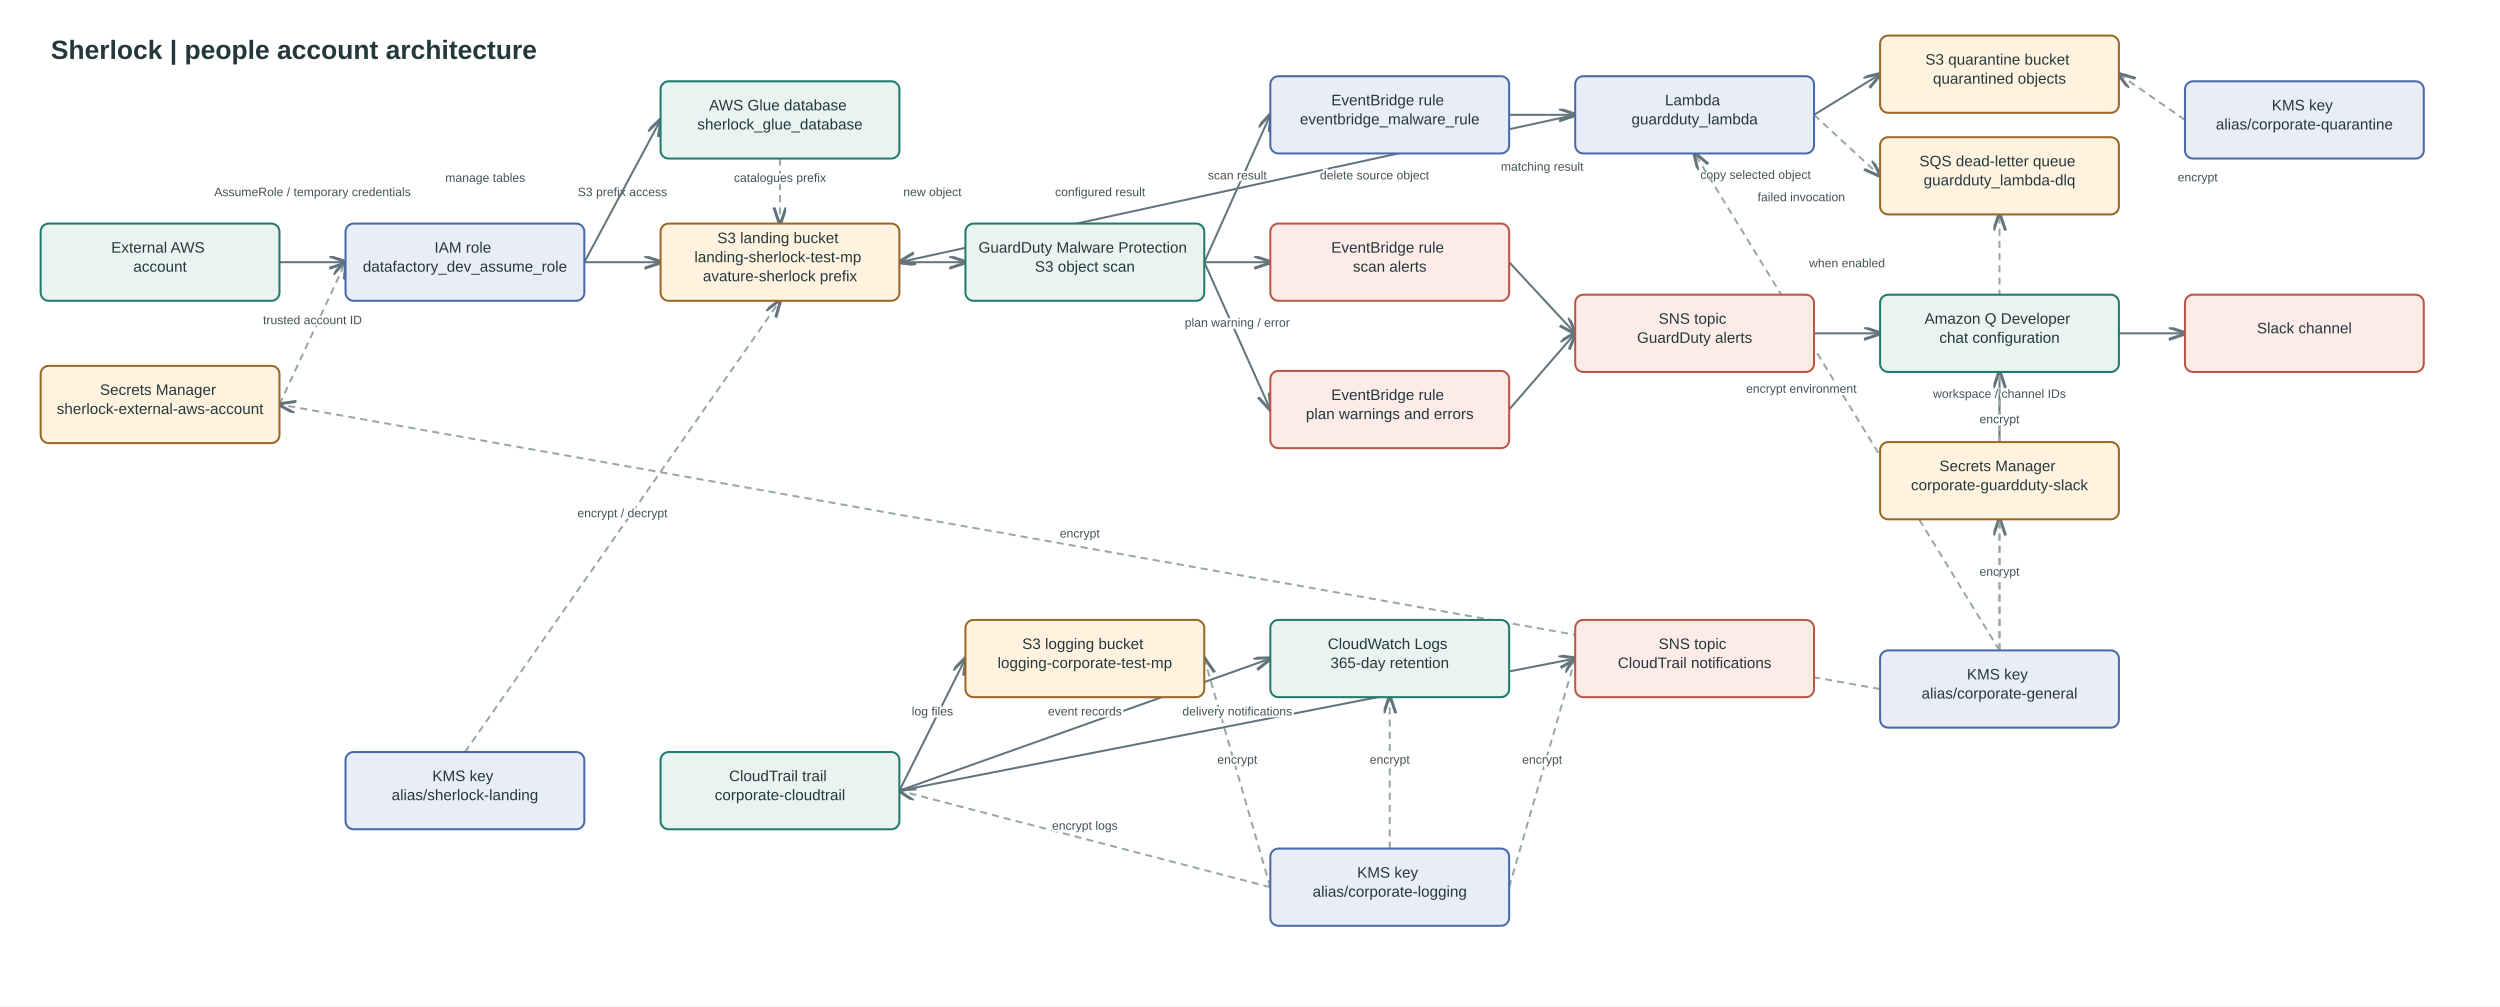
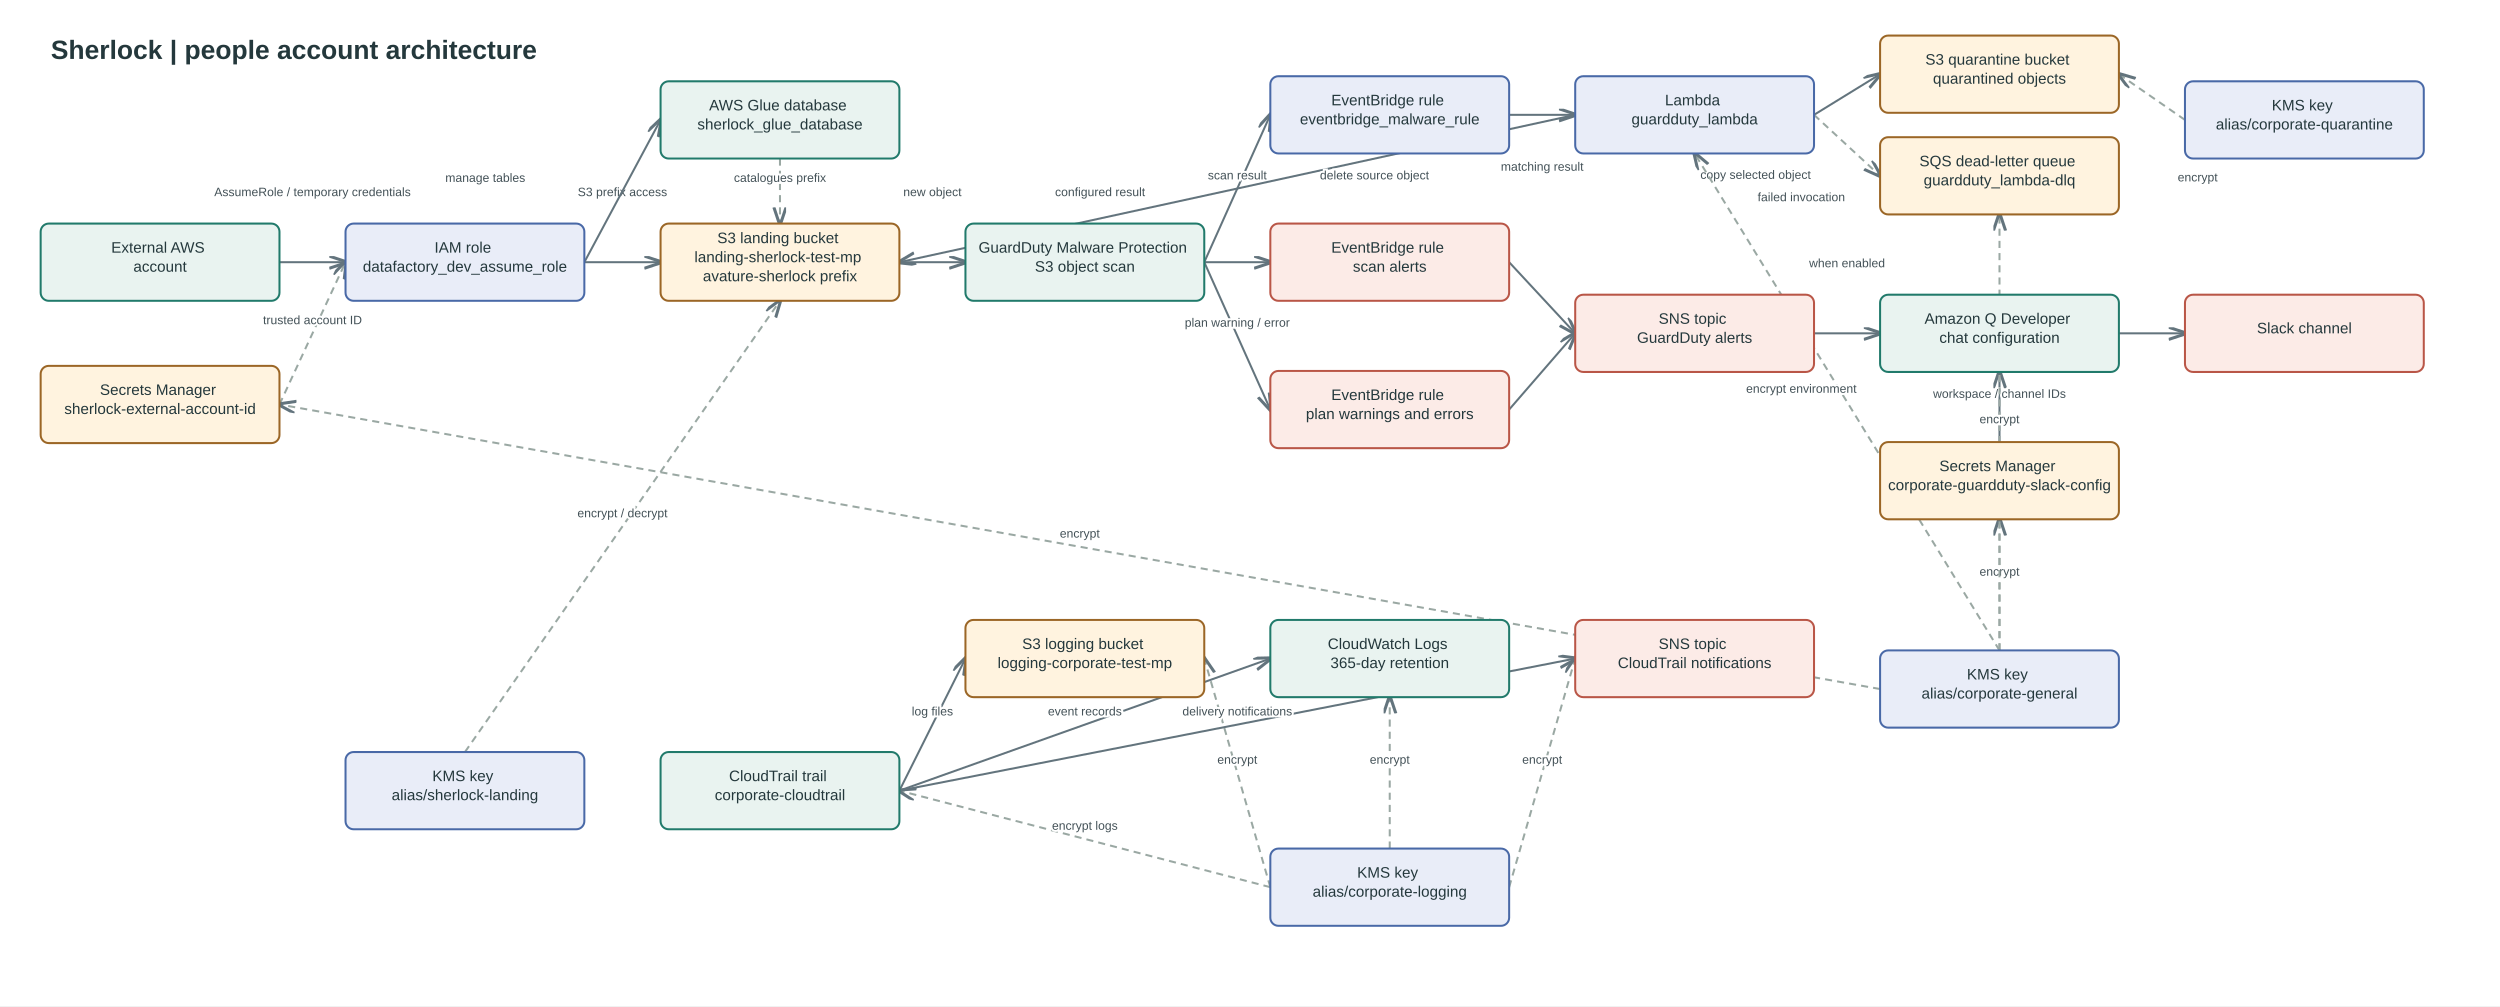
<svg xmlns="http://www.w3.org/2000/svg" width="2460" height="990" viewBox="0 0 2460 990">
  <defs>
    <marker id="arrow" markerWidth="10" markerHeight="10" refX="8" refY="3" orient="auto">
      <path d="M 0 0 L 9 3 L 0 6" fill="none" stroke="#63747d" stroke-width="1.5" />
    </marker>
  </defs>
  <rect width="100%" height="100%" fill="#ffffff" />
  <text x="50" y="58" font-family="Arial, sans-serif" font-size="26" font-weight="bold" fill="#24383c">Sherlock | people account architecture</text>
  <path d="M 275 398 L 340 258" stroke="#9aa8a3" stroke-width="2" stroke-dasharray="7 5" fill="none" marker-end="url(#arrow)" />
  <text x="307.5" y="319" text-anchor="middle" fill="#435157" font-family="Arial, sans-serif" font-size="12" paint-order="stroke" stroke="white" stroke-width="4">trusted account ID</text>
  <path d="M 275 258 L 340 258" stroke="#63747d" stroke-width="2" fill="none" marker-end="url(#arrow)" />
  <text x="307.5" y="193" text-anchor="middle" fill="#435157" font-family="Arial, sans-serif" font-size="12" paint-order="stroke" stroke="white" stroke-width="4">AssumeRole / temporary credentials</text>
  <path d="M 575 258 L 650 258" stroke="#63747d" stroke-width="2" fill="none" marker-end="url(#arrow)" />
  <text x="612.5" y="193" text-anchor="middle" fill="#435157" font-family="Arial, sans-serif" font-size="12" paint-order="stroke" stroke="white" stroke-width="4">S3 prefix access</text>
  <path d="M 575 258 L 650 118" stroke="#63747d" stroke-width="2" fill="none" marker-end="url(#arrow)" />
  <text x="477.5" y="179" text-anchor="middle" fill="#435157" font-family="Arial, sans-serif" font-size="12" paint-order="stroke" stroke="white" stroke-width="4">manage tables</text>
  <path d="M 767.5 156 L 767.5 220" stroke="#9aa8a3" stroke-width="2" stroke-dasharray="7 5" fill="none" marker-end="url(#arrow)" />
  <text x="767.5" y="179" text-anchor="middle" fill="#435157" font-family="Arial, sans-serif" font-size="12" paint-order="stroke" stroke="white" stroke-width="4">catalogues prefix</text>
  <path d="M 885 258 L 950 258" stroke="#63747d" stroke-width="2" fill="none" marker-end="url(#arrow)" />
  <text x="917.5" y="193" text-anchor="middle" fill="#435157" font-family="Arial, sans-serif" font-size="12" paint-order="stroke" stroke="white" stroke-width="4">new object</text>
  <path d="M 1185 258 L 1250 113" stroke="#63747d" stroke-width="2" fill="none" marker-end="url(#arrow)" />
  <text x="1217.5" y="176.5" text-anchor="middle" fill="#435157" font-family="Arial, sans-serif" font-size="12" paint-order="stroke" stroke="white" stroke-width="4">scan result</text>
  <path d="M 1185 258 L 1250 258" stroke="#63747d" stroke-width="2" fill="none" marker-end="url(#arrow)" />
  <text x="1082.5" y="193" text-anchor="middle" fill="#435157" font-family="Arial, sans-serif" font-size="12" paint-order="stroke" stroke="white" stroke-width="4">configured result</text>
  <path d="M 1185 258 L 1250 403" stroke="#63747d" stroke-width="2" fill="none" marker-end="url(#arrow)" />
  <text x="1217.5" y="321.5" text-anchor="middle" fill="#435157" font-family="Arial, sans-serif" font-size="12" paint-order="stroke" stroke="white" stroke-width="4">plan warning / error</text>
  <path d="M 1485 113 L 1550 113" stroke="#63747d" stroke-width="2" fill="none" marker-end="url(#arrow)" />
  <text x="1517.5" y="168" text-anchor="middle" fill="#435157" font-family="Arial, sans-serif" font-size="12" paint-order="stroke" stroke="white" stroke-width="4">matching result</text>
  <path d="M 1485 258 L 1550 328" stroke="#63747d" stroke-width="2" fill="none" marker-end="url(#arrow)" />
  <path d="M 1485 403 L 1550 328" stroke="#63747d" stroke-width="2" fill="none" marker-end="url(#arrow)" />
  <path d="M 1785 328 L 1850 328" stroke="#63747d" stroke-width="2" fill="none" marker-end="url(#arrow)" />
  <text x="1817.5" y="263" text-anchor="middle" fill="#435157" font-family="Arial, sans-serif" font-size="12" paint-order="stroke" stroke="white" stroke-width="4">when enabled</text>
  <path d="M 1967.5 435 L 1967.5 366" stroke="#63747d" stroke-width="2" fill="none" marker-end="url(#arrow)" />
  <text x="1967.5" y="391.5" text-anchor="middle" fill="#435157" font-family="Arial, sans-serif" font-size="12" paint-order="stroke" stroke="white" stroke-width="4">workspace / channel IDs</text>
  <path d="M 2085 328 L 2150 328" stroke="#63747d" stroke-width="2" fill="none" marker-end="url(#arrow)" />
  <path d="M 1785 113 L 1850 73" stroke="#63747d" stroke-width="2" fill="none" marker-end="url(#arrow)" />
  <text x="1727.5" y="176" text-anchor="middle" fill="#435157" font-family="Arial, sans-serif" font-size="12" paint-order="stroke" stroke="white" stroke-width="4">copy selected object</text>
  <path d="M 1550 113 L 885 258" stroke="#63747d" stroke-width="2" fill="none" marker-end="url(#arrow)" />
  <text x="1352.5" y="176.5" text-anchor="middle" fill="#435157" font-family="Arial, sans-serif" font-size="12" paint-order="stroke" stroke="white" stroke-width="4">delete source object</text>
  <path d="M 1785 113 L 1850 173" stroke="#9aa8a3" stroke-width="2" stroke-dasharray="7 5" fill="none" marker-end="url(#arrow)" />
  <text x="1772.5" y="198" text-anchor="middle" fill="#435157" font-family="Arial, sans-serif" font-size="12" paint-order="stroke" stroke="white" stroke-width="4">failed invocation</text>
  <path d="M 457.5 740 L 767.5 296" stroke="#9aa8a3" stroke-width="2" stroke-dasharray="7 5" fill="none" marker-end="url(#arrow)" />
  <text x="612.5" y="509" text-anchor="middle" fill="#435157" font-family="Arial, sans-serif" font-size="12" paint-order="stroke" stroke="white" stroke-width="4">encrypt / decrypt</text>
  <path d="M 1850 678 L 275 398" stroke="#9aa8a3" stroke-width="2" stroke-dasharray="7 5" fill="none" marker-end="url(#arrow)" />
  <text x="1062.5" y="529" text-anchor="middle" fill="#435157" font-family="Arial, sans-serif" font-size="12" paint-order="stroke" stroke="white" stroke-width="4">encrypt</text>
  <path d="M 1967.5 640 L 1967.5 511" stroke="#9aa8a3" stroke-width="2" stroke-dasharray="7 5" fill="none" marker-end="url(#arrow)" />
  <text x="1967.5" y="566.5" text-anchor="middle" fill="#435157" font-family="Arial, sans-serif" font-size="12" paint-order="stroke" stroke="white" stroke-width="4">encrypt</text>
  <path d="M 1967.5 640 L 1667.5 151" stroke="#9aa8a3" stroke-width="2" stroke-dasharray="7 5" fill="none" marker-end="url(#arrow)" />
  <text x="1772.5" y="386.5" text-anchor="middle" fill="#435157" font-family="Arial, sans-serif" font-size="12" paint-order="stroke" stroke="white" stroke-width="4">encrypt environment</text>
  <path d="M 1967.5 640 L 1967.5 211" stroke="#9aa8a3" stroke-width="2" stroke-dasharray="7 5" fill="none" marker-end="url(#arrow)" />
  <text x="1967.5" y="416.5" text-anchor="middle" fill="#435157" font-family="Arial, sans-serif" font-size="12" paint-order="stroke" stroke="white" stroke-width="4">encrypt</text>
  <path d="M 2150 118 L 2085 73" stroke="#9aa8a3" stroke-width="2" stroke-dasharray="7 5" fill="none" marker-end="url(#arrow)" />
  <text x="2162.5" y="178.5" text-anchor="middle" fill="#435157" font-family="Arial, sans-serif" font-size="12" paint-order="stroke" stroke="white" stroke-width="4">encrypt</text>
  <path d="M 1250 873 L 885 778" stroke="#9aa8a3" stroke-width="2" stroke-dasharray="7 5" fill="none" marker-end="url(#arrow)" />
  <text x="1067.5" y="816.5" text-anchor="middle" fill="#435157" font-family="Arial, sans-serif" font-size="12" paint-order="stroke" stroke="white" stroke-width="4">encrypt logs</text>
  <path d="M 1250 873 L 1185 648" stroke="#9aa8a3" stroke-width="2" stroke-dasharray="7 5" fill="none" marker-end="url(#arrow)" />
  <text x="1217.5" y="751.5" text-anchor="middle" fill="#435157" font-family="Arial, sans-serif" font-size="12" paint-order="stroke" stroke="white" stroke-width="4">encrypt</text>
  <path d="M 1367.5 835 L 1367.5 686" stroke="#9aa8a3" stroke-width="2" stroke-dasharray="7 5" fill="none" marker-end="url(#arrow)" />
  <text x="1367.5" y="751.5" text-anchor="middle" fill="#435157" font-family="Arial, sans-serif" font-size="12" paint-order="stroke" stroke="white" stroke-width="4">encrypt</text>
  <path d="M 1485 873 L 1550 648" stroke="#9aa8a3" stroke-width="2" stroke-dasharray="7 5" fill="none" marker-end="url(#arrow)" />
  <text x="1517.5" y="751.5" text-anchor="middle" fill="#435157" font-family="Arial, sans-serif" font-size="12" paint-order="stroke" stroke="white" stroke-width="4">encrypt</text>
  <path d="M 885 778 L 950 648" stroke="#63747d" stroke-width="2" fill="none" marker-end="url(#arrow)" />
  <text x="917.5" y="704" text-anchor="middle" fill="#435157" font-family="Arial, sans-serif" font-size="12" paint-order="stroke" stroke="white" stroke-width="4">log files</text>
  <path d="M 885 778 L 1250 648" stroke="#63747d" stroke-width="2" fill="none" marker-end="url(#arrow)" />
  <text x="1067.5" y="704" text-anchor="middle" fill="#435157" font-family="Arial, sans-serif" font-size="12" paint-order="stroke" stroke="white" stroke-width="4">event records</text>
  <path d="M 885 778 L 1550 648" stroke="#63747d" stroke-width="2" fill="none" marker-end="url(#arrow)" />
  <text x="1217.5" y="704" text-anchor="middle" fill="#435157" font-family="Arial, sans-serif" font-size="12" paint-order="stroke" stroke="white" stroke-width="4">delivery notifications</text>
  <rect x="40" y="220" width="235" height="76" rx="8" fill="#e9f3f0" stroke="#217a6b" stroke-width="2" />
  <text x="157.5" y="248.625" text-anchor="middle" fill="#24383c" font-family="Arial, sans-serif" font-size="15">
    <tspan x="157.5" dy="0">External AWS</tspan>
    <tspan x="157.5" dy="18.75">account</tspan>
  </text>
  <rect x="40" y="360" width="235" height="76" rx="8" fill="#fff3df" stroke="#9b6626" stroke-width="2" />
  <text x="157.5" y="388.625" text-anchor="middle" fill="#24383c" font-family="Arial, sans-serif" font-size="15">
    <tspan x="157.5" dy="0">Secrets Manager</tspan>
-     <tspan x="157.5" dy="18.75">sherlock-external-aws-account</tspan>
+     <tspan x="157.5" dy="18.75">sherlock-external-account-id</tspan>
  </text>
  <rect x="340" y="220" width="235" height="76" rx="8" fill="#e9edf8" stroke="#4969a7" stroke-width="2" />
  <text x="457.5" y="248.625" text-anchor="middle" fill="#24383c" font-family="Arial, sans-serif" font-size="15">
    <tspan x="457.5" dy="0">IAM role</tspan>
    <tspan x="457.5" dy="18.75">datafactory_dev_assume_role</tspan>
  </text>
  <rect x="650" y="80" width="235" height="76" rx="8" fill="#e9f3f0" stroke="#217a6b" stroke-width="2" />
  <text x="767.5" y="108.625" text-anchor="middle" fill="#24383c" font-family="Arial, sans-serif" font-size="15">
    <tspan x="767.5" dy="0">AWS Glue database</tspan>
    <tspan x="767.5" dy="18.75">sherlock_glue_database</tspan>
  </text>
  <rect x="650" y="220" width="235" height="76" rx="8" fill="#fff3df" stroke="#9b6626" stroke-width="2" />
  <text x="767.5" y="239.25" text-anchor="middle" fill="#24383c" font-family="Arial, sans-serif" font-size="15">
    <tspan x="767.5" dy="0">S3 landing bucket</tspan>
    <tspan x="767.5" dy="18.75">landing-sherlock-test-mp</tspan>
    <tspan x="767.5" dy="18.75">avature-sherlock prefix</tspan>
  </text>
  <rect x="950" y="220" width="235" height="76" rx="8" fill="#e9f3f0" stroke="#217a6b" stroke-width="2" />
  <text x="1067.5" y="248.625" text-anchor="middle" fill="#24383c" font-family="Arial, sans-serif" font-size="15">
    <tspan x="1067.5" dy="0">GuardDuty Malware Protection</tspan>
    <tspan x="1067.5" dy="18.75">S3 object scan</tspan>
  </text>
  <rect x="1250" y="75" width="235" height="76" rx="8" fill="#e9edf8" stroke="#4969a7" stroke-width="2" />
  <text x="1367.5" y="103.625" text-anchor="middle" fill="#24383c" font-family="Arial, sans-serif" font-size="15">
    <tspan x="1367.5" dy="0">EventBridge rule</tspan>
    <tspan x="1367.5" dy="18.75">eventbridge_malware_rule</tspan>
  </text>
  <rect x="1250" y="220" width="235" height="76" rx="8" fill="#fcebe7" stroke="#b95647" stroke-width="2" />
  <text x="1367.5" y="248.625" text-anchor="middle" fill="#24383c" font-family="Arial, sans-serif" font-size="15">
    <tspan x="1367.5" dy="0">EventBridge rule</tspan>
    <tspan x="1367.5" dy="18.75">scan alerts</tspan>
  </text>
  <rect x="1250" y="365" width="235" height="76" rx="8" fill="#fcebe7" stroke="#b95647" stroke-width="2" />
  <text x="1367.5" y="393.625" text-anchor="middle" fill="#24383c" font-family="Arial, sans-serif" font-size="15">
    <tspan x="1367.5" dy="0">EventBridge rule</tspan>
    <tspan x="1367.5" dy="18.75">plan warnings and errors</tspan>
  </text>
  <rect x="1550" y="75" width="235" height="76" rx="8" fill="#e9edf8" stroke="#4969a7" stroke-width="2" />
  <text x="1667.5" y="103.625" text-anchor="middle" fill="#24383c" font-family="Arial, sans-serif" font-size="15">
    <tspan x="1667.5" dy="0">Lambda</tspan>
    <tspan x="1667.5" dy="18.75">guardduty_lambda</tspan>
  </text>
  <rect x="1550" y="290" width="235" height="76" rx="8" fill="#fcebe7" stroke="#b95647" stroke-width="2" />
  <text x="1667.5" y="318.625" text-anchor="middle" fill="#24383c" font-family="Arial, sans-serif" font-size="15">
    <tspan x="1667.5" dy="0">SNS topic</tspan>
    <tspan x="1667.5" dy="18.75">GuardDuty alerts</tspan>
  </text>
  <rect x="1850" y="35" width="235" height="76" rx="8" fill="#fff3df" stroke="#9b6626" stroke-width="2" />
  <text x="1967.5" y="63.625" text-anchor="middle" fill="#24383c" font-family="Arial, sans-serif" font-size="15">
    <tspan x="1967.5" dy="0">S3 quarantine bucket</tspan>
    <tspan x="1967.5" dy="18.75">quarantined objects</tspan>
  </text>
  <rect x="1850" y="135" width="235" height="76" rx="8" fill="#fff3df" stroke="#9b6626" stroke-width="2" />
  <text x="1967.5" y="163.625" text-anchor="middle" fill="#24383c" font-family="Arial, sans-serif" font-size="15">
    <tspan x="1967.5" dy="0">SQS dead-letter queue</tspan>
    <tspan x="1967.5" dy="18.75">guardduty_lambda-dlq</tspan>
  </text>
  <rect x="1850" y="290" width="235" height="76" rx="8" fill="#e9f3f0" stroke="#217a6b" stroke-width="2" />
  <text x="1967.5" y="318.625" text-anchor="middle" fill="#24383c" font-family="Arial, sans-serif" font-size="15">
    <tspan x="1967.5" dy="0">Amazon Q Developer</tspan>
    <tspan x="1967.5" dy="18.75">chat configuration</tspan>
  </text>
  <rect x="1850" y="435" width="235" height="76" rx="8" fill="#fff3df" stroke="#9b6626" stroke-width="2" />
  <text x="1967.5" y="463.625" text-anchor="middle" fill="#24383c" font-family="Arial, sans-serif" font-size="15">
    <tspan x="1967.5" dy="0">Secrets Manager</tspan>
-     <tspan x="1967.5" dy="18.75">corporate-guardduty-slack</tspan>
+     <tspan x="1967.5" dy="18.75">corporate-guardduty-slack-config</tspan>
  </text>
  <rect x="2150" y="290" width="235" height="76" rx="8" fill="#fcebe7" stroke="#b95647" stroke-width="2" />
  <text x="2267.5" y="328" text-anchor="middle" fill="#24383c" font-family="Arial, sans-serif" font-size="15">
    <tspan x="2267.5" dy="0">Slack channel</tspan>
  </text>
  <rect x="340" y="740" width="235" height="76" rx="8" fill="#e9edf8" stroke="#4969a7" stroke-width="2" />
  <text x="457.5" y="768.625" text-anchor="middle" fill="#24383c" font-family="Arial, sans-serif" font-size="15">
    <tspan x="457.5" dy="0">KMS key</tspan>
    <tspan x="457.5" dy="18.75">alias/sherlock-landing</tspan>
  </text>
  <rect x="1850" y="640" width="235" height="76" rx="8" fill="#e9edf8" stroke="#4969a7" stroke-width="2" />
  <text x="1967.5" y="668.625" text-anchor="middle" fill="#24383c" font-family="Arial, sans-serif" font-size="15">
    <tspan x="1967.5" dy="0">KMS key</tspan>
    <tspan x="1967.5" dy="18.75">alias/corporate-general</tspan>
  </text>
  <rect x="2150" y="80" width="235" height="76" rx="8" fill="#e9edf8" stroke="#4969a7" stroke-width="2" />
  <text x="2267.5" y="108.625" text-anchor="middle" fill="#24383c" font-family="Arial, sans-serif" font-size="15">
    <tspan x="2267.5" dy="0">KMS key</tspan>
    <tspan x="2267.5" dy="18.75">alias/corporate-quarantine</tspan>
  </text>
  <rect x="1250" y="835" width="235" height="76" rx="8" fill="#e9edf8" stroke="#4969a7" stroke-width="2" />
  <text x="1367.5" y="863.625" text-anchor="middle" fill="#24383c" font-family="Arial, sans-serif" font-size="15">
    <tspan x="1367.5" dy="0">KMS key</tspan>
    <tspan x="1367.5" dy="18.75">alias/corporate-logging</tspan>
  </text>
  <rect x="650" y="740" width="235" height="76" rx="8" fill="#e9f3f0" stroke="#217a6b" stroke-width="2" />
  <text x="767.5" y="768.625" text-anchor="middle" fill="#24383c" font-family="Arial, sans-serif" font-size="15">
    <tspan x="767.5" dy="0">CloudTrail trail</tspan>
    <tspan x="767.5" dy="18.75">corporate-cloudtrail</tspan>
  </text>
  <rect x="950" y="610" width="235" height="76" rx="8" fill="#fff3df" stroke="#9b6626" stroke-width="2" />
  <text x="1067.5" y="638.625" text-anchor="middle" fill="#24383c" font-family="Arial, sans-serif" font-size="15">
    <tspan x="1067.5" dy="0">S3 logging bucket</tspan>
    <tspan x="1067.5" dy="18.75">logging-corporate-test-mp</tspan>
  </text>
  <rect x="1250" y="610" width="235" height="76" rx="8" fill="#e9f3f0" stroke="#217a6b" stroke-width="2" />
  <text x="1367.5" y="638.625" text-anchor="middle" fill="#24383c" font-family="Arial, sans-serif" font-size="15">
    <tspan x="1367.5" dy="0">CloudWatch Logs</tspan>
    <tspan x="1367.5" dy="18.75">365-day retention</tspan>
  </text>
  <rect x="1550" y="610" width="235" height="76" rx="8" fill="#fcebe7" stroke="#b95647" stroke-width="2" />
  <text x="1667.5" y="638.625" text-anchor="middle" fill="#24383c" font-family="Arial, sans-serif" font-size="15">
    <tspan x="1667.5" dy="0">SNS topic</tspan>
    <tspan x="1667.5" dy="18.75">CloudTrail notifications</tspan>
  </text>
</svg>
